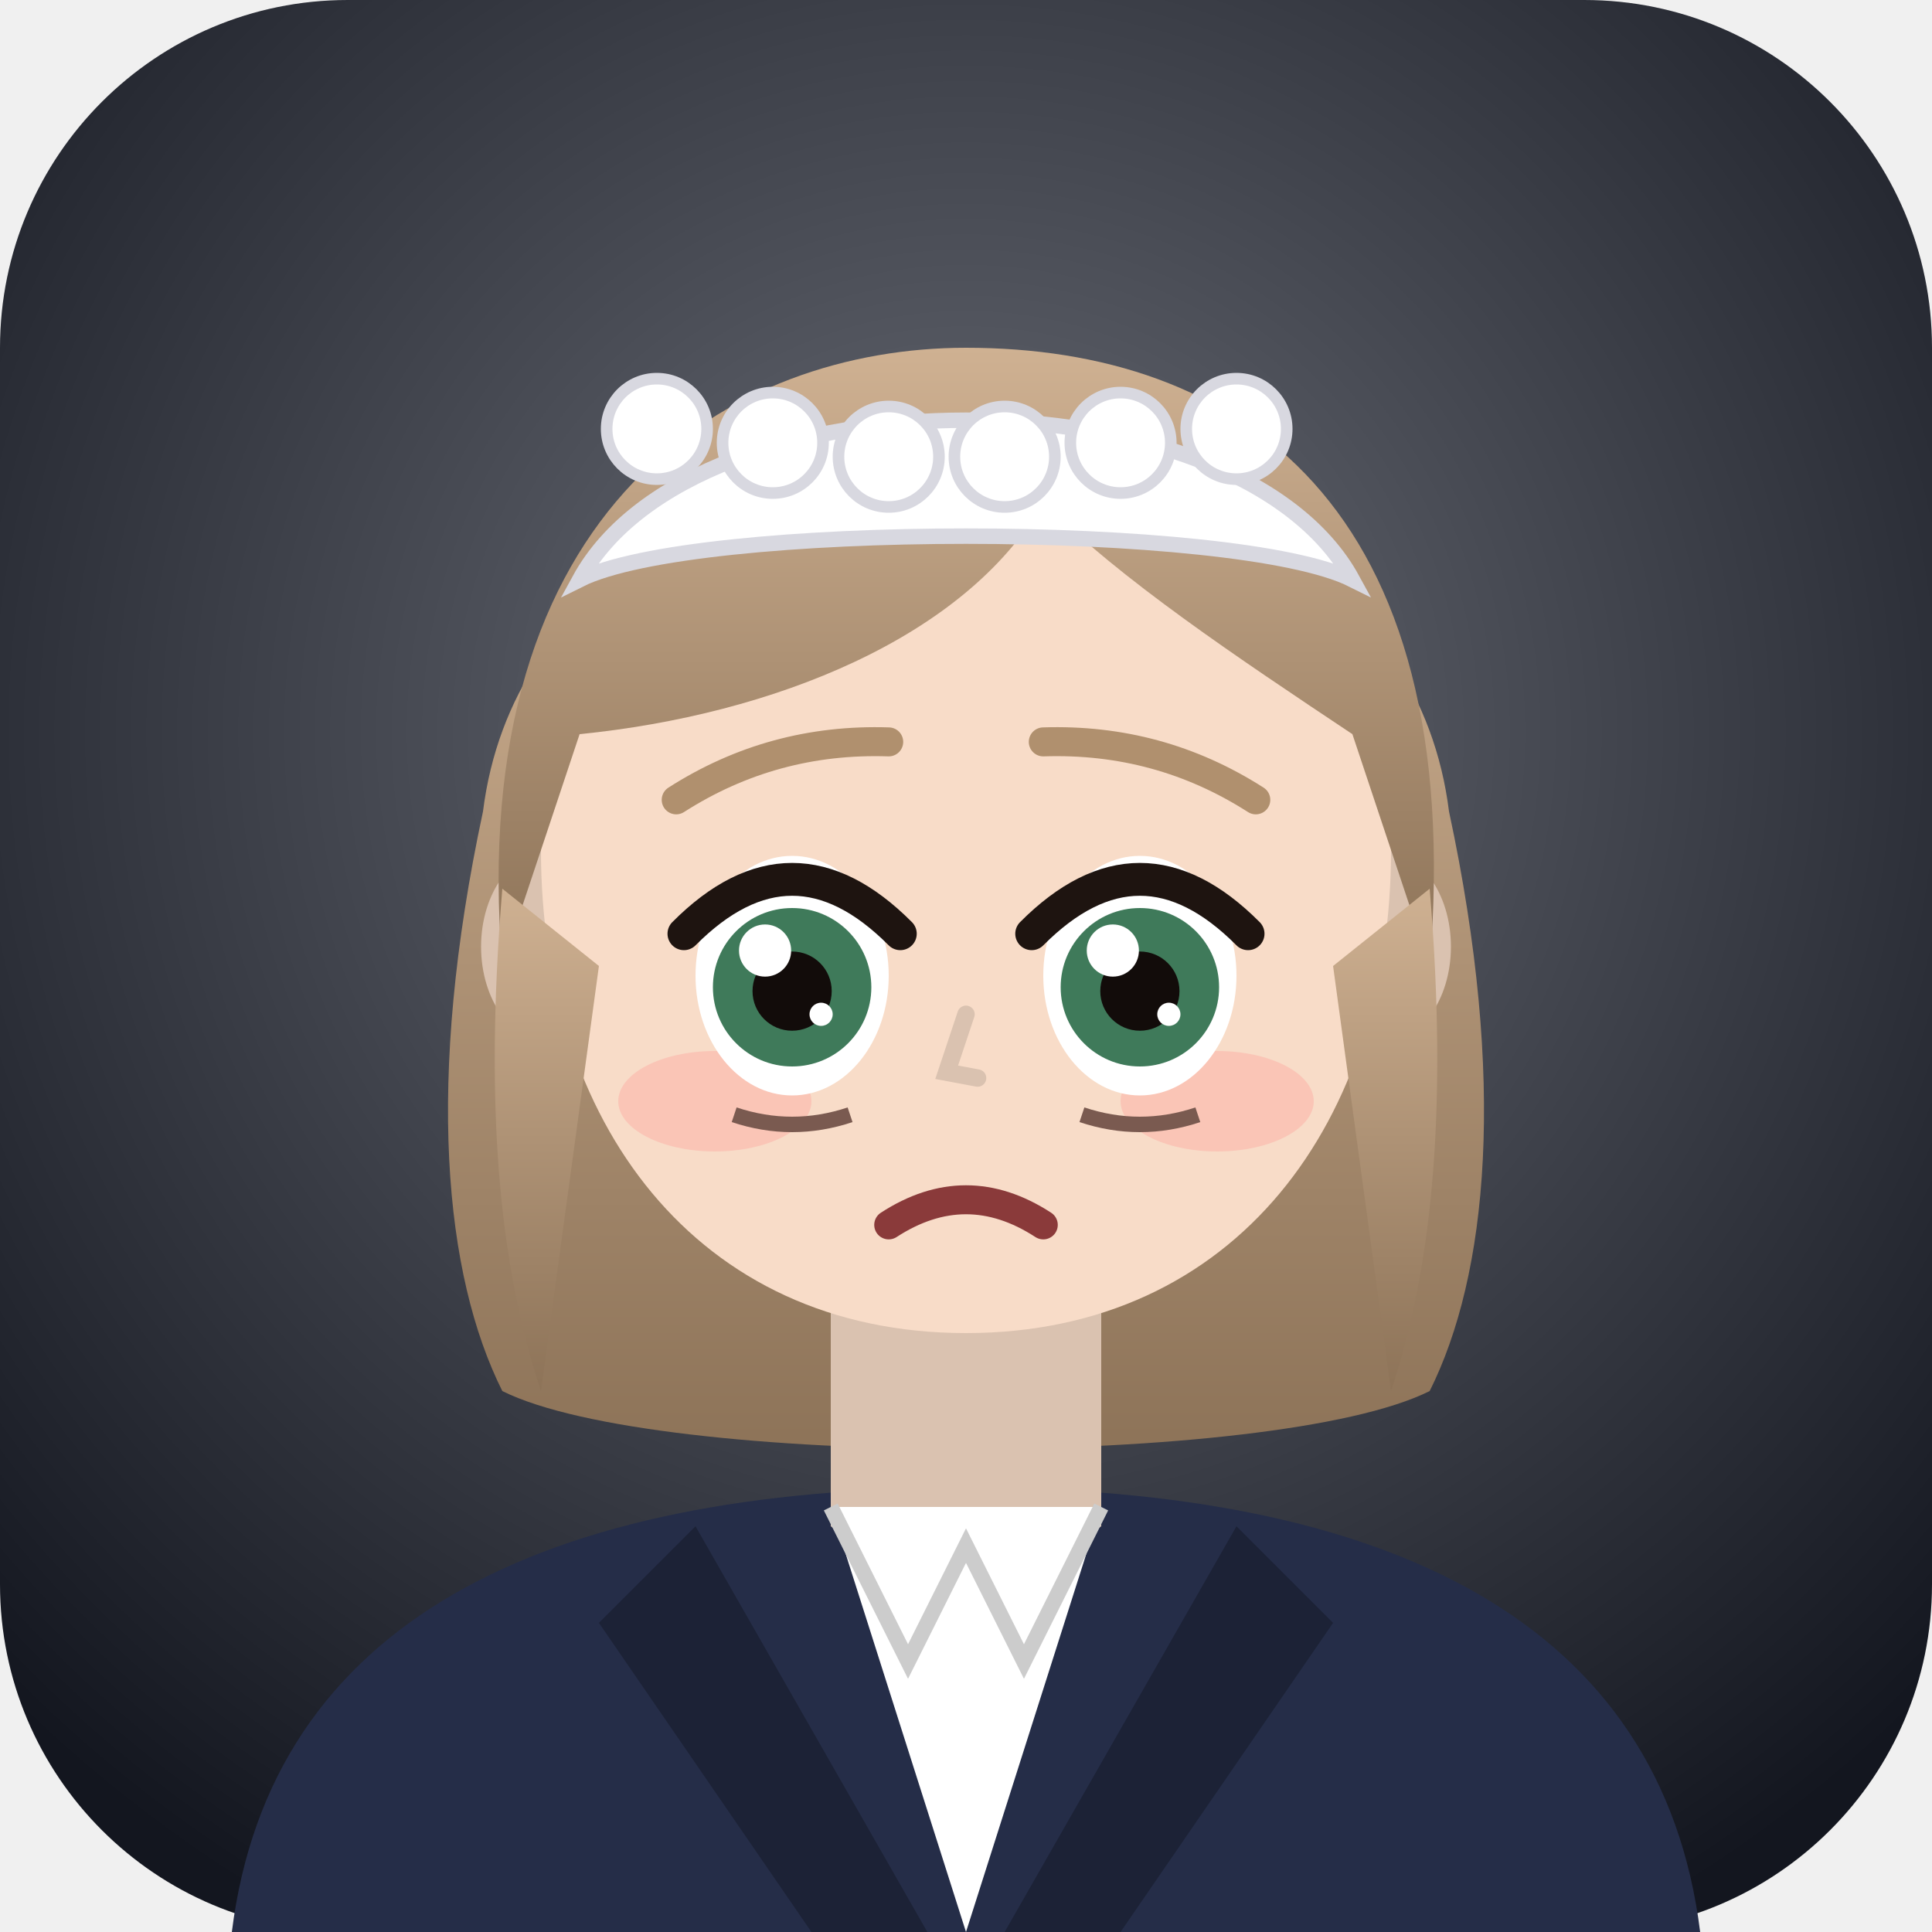
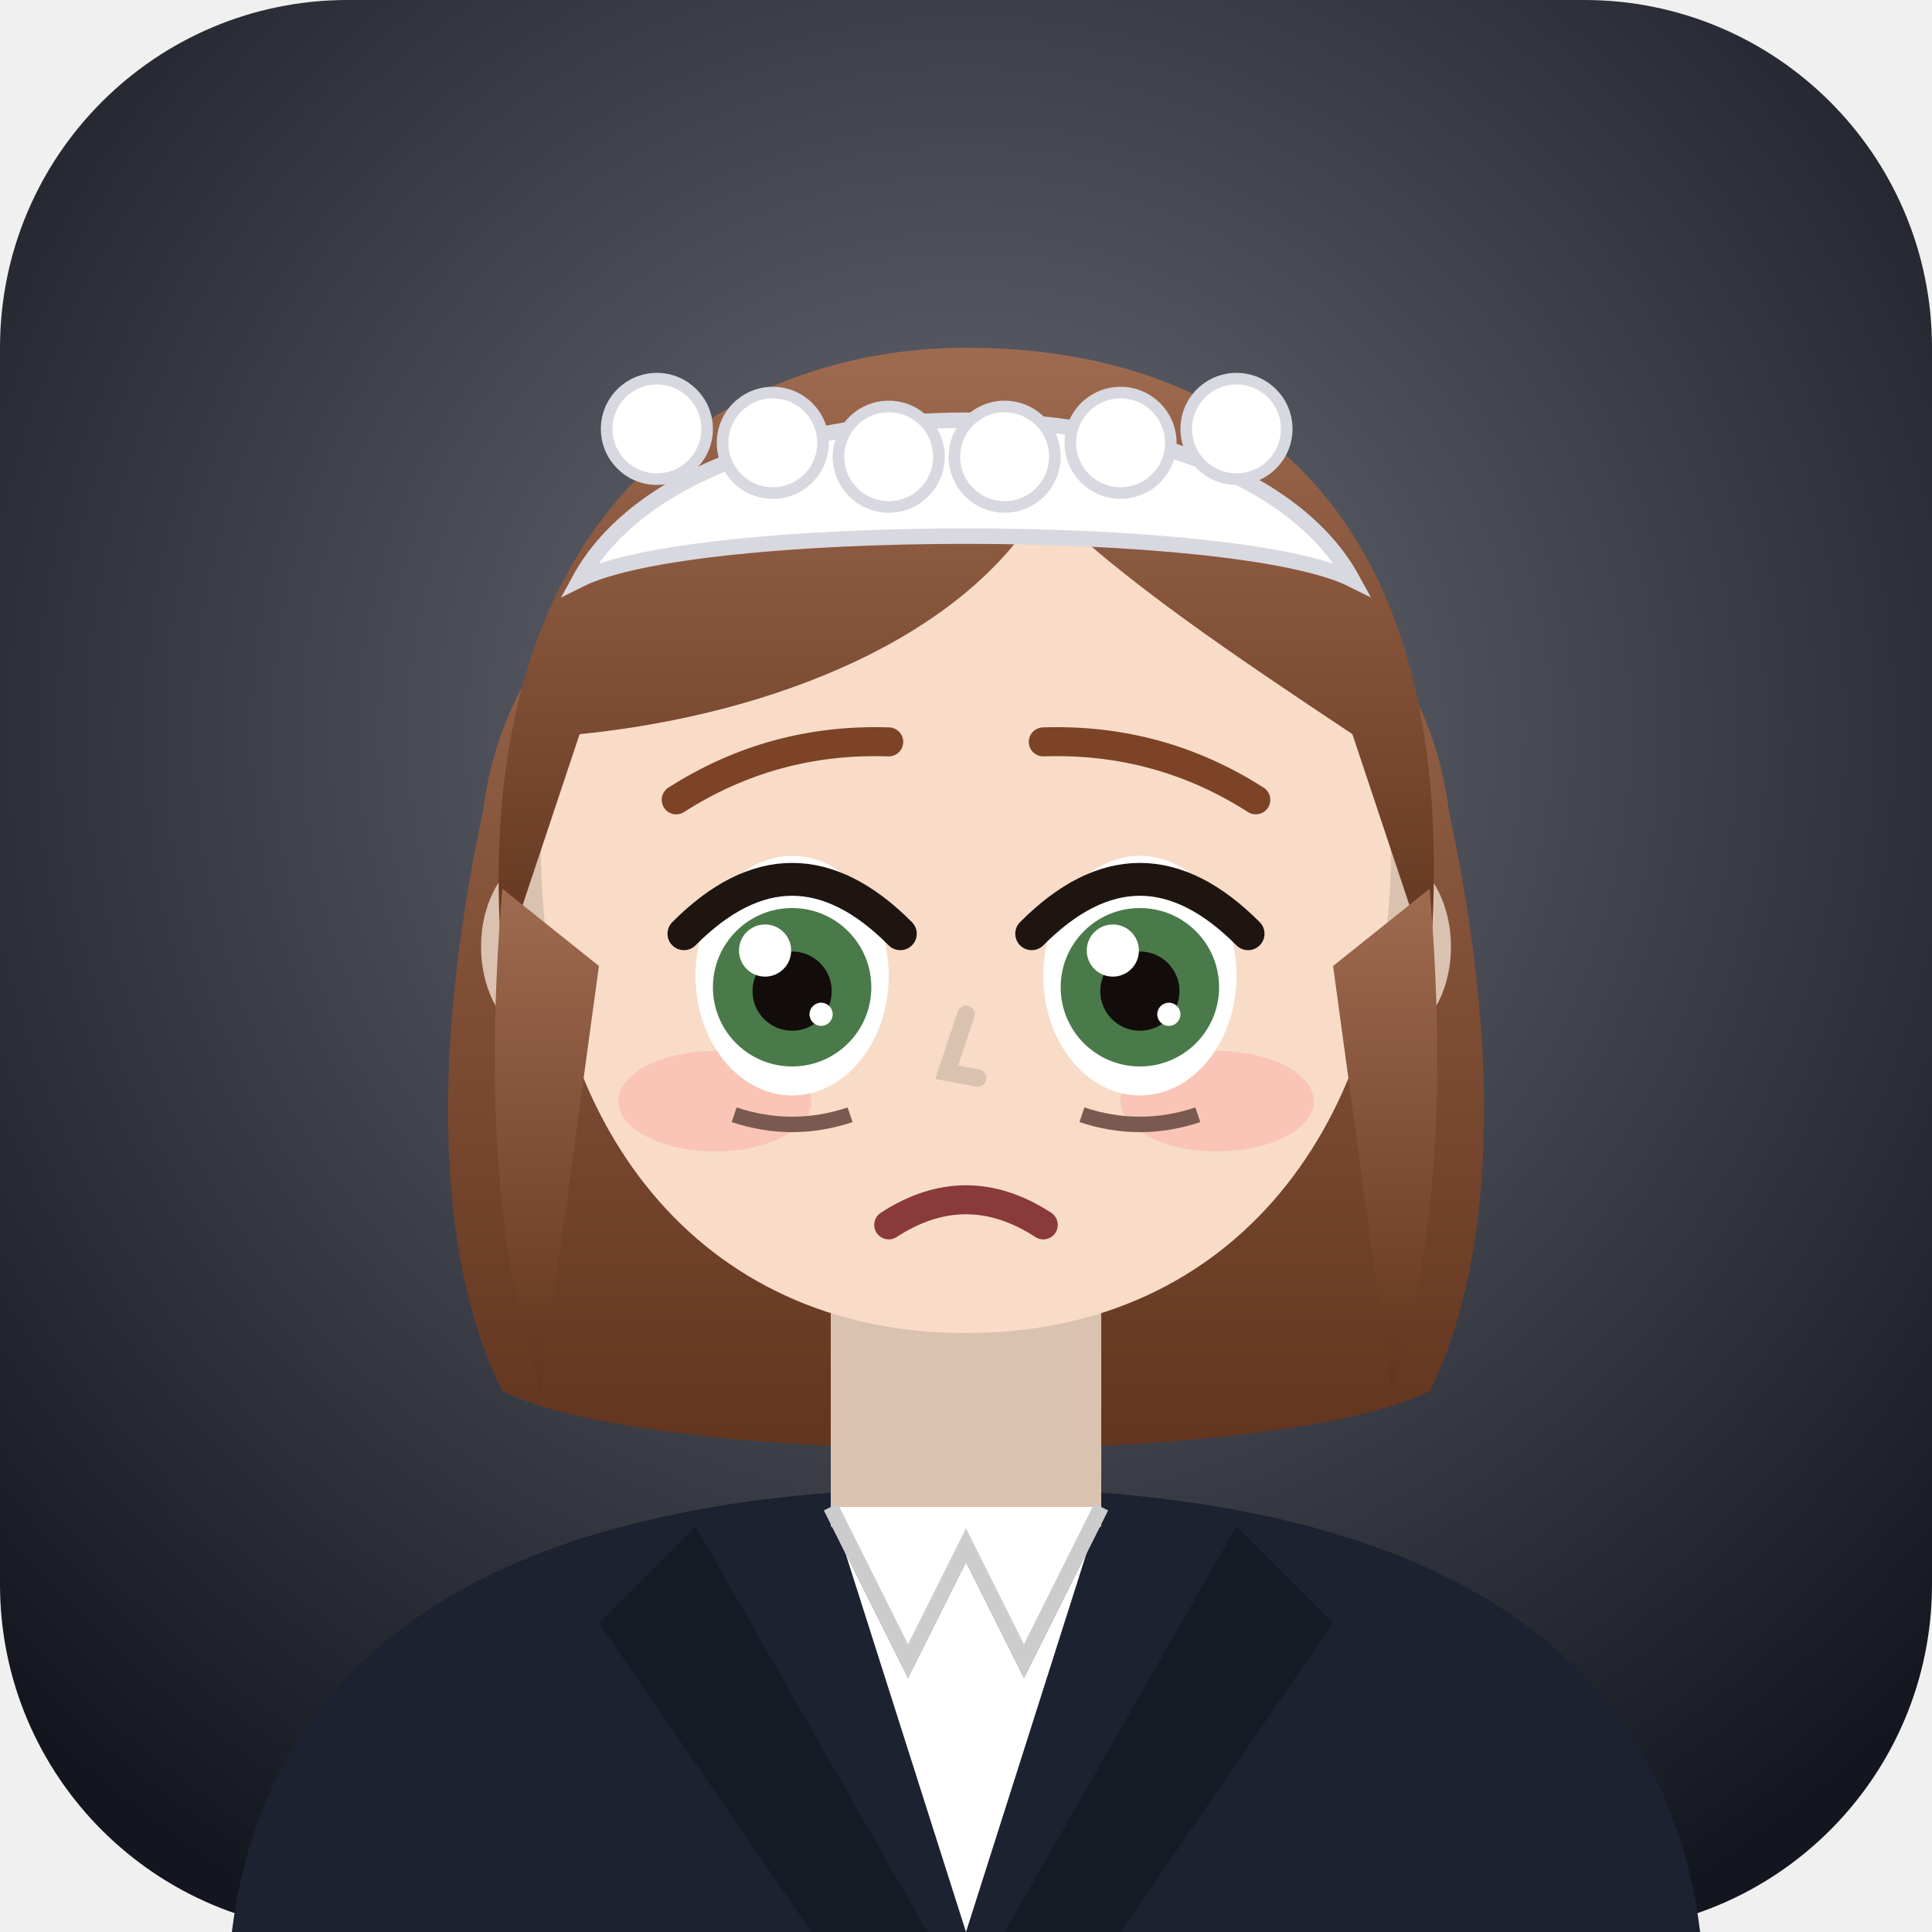
<svg xmlns="http://www.w3.org/2000/svg" class="oface" viewBox="0 0 100 100" width="256" height="256">
  <defs>
    <radialGradient id="fb" cx="50%" cy="38%" r="70%">
      <stop offset="0" stop-color="#6c6f78" />
      <stop offset="1" stop-color="#13161f" />
    </radialGradient>
    <linearGradient id="fh" x1="0" y1="0" x2="0" y2="1">
-       <stop offset="0" stop-color="#cfb192" />
-       <stop offset="1" stop-color="#8d7358" />
+       <stop offset="0" stop-color="#9f6b50" />
+       <stop offset="1" stop-color="#63351e" />
    </linearGradient>
  </defs>
  <rect width="100" height="100" rx="18" fill="url(#fb)" />
  <path d="M25 42 C22 56 23 66 26 72 C34 76 66 76 74 72 C77 66 78 56 75 42 C72 18 28 18 25 42 Z" fill="url(#fh)" />
-   <path d="M12 100 C14 84 28 77 50 77 C72 77 86 84 88 100 Z" fill="#252d48" />
+   <path d="M12 100 C14 84 28 77 50 77 C72 77 86 84 88 100 Z" fill="#1d2230" />
  <path d="M43 62 L57 62 L57 79 C53 82 47 82 43 79 Z" fill="#dac2b0" />
  <path d="M43 78 L50 100 L57 78 Z" fill="#ffffff" />
  <path d="M43 78 L47 86 L50 80 L53 86 L57 78" fill="#ffffff" stroke="#cccccc" stroke-width=".8" />
-   <path d="M36 79 L48 100 L42 100 L31 84 Z M64 79 L52 100 L58 100 L69 84 Z" fill="#1c2236" />
+   <path d="M36 79 L48 100 L42 100 L31 84 Z M64 79 L52 100 L58 100 L69 84 Z" fill="#161a24" />
  <ellipse cx="28.5" cy="49" rx="3.6" ry="5" fill="#dac2b0" />
  <ellipse cx="71.5" cy="49" rx="3.6" ry="5" fill="#dac2b0" />
  <path d="M28 44 C28 26 38 21 50 21 C62 21 72 26 72 44 C72 58 64 69 50 69 C36 69 28 58 28 44 Z" fill="#f8dcc8" />
  <ellipse cx="37" cy="57" rx="5" ry="2.6" fill="#ff8a8a" opacity="0.28" />
  <ellipse cx="63" cy="57" rx="5" ry="2.6" fill="#ff8a8a" opacity="0.28" />
  <ellipse cx="41" cy="50.5" rx="5" ry="6.2" fill="#fff" />
-   <circle cx="41" cy="51.1" r="4.1" fill="#3f7a5a" />
+   <circle cx="41" cy="51.1" r="4.1" fill="#4a7a4a" />
  <circle cx="41" cy="51.3" r="2.05" fill="#120c0a" />
  <circle cx="39.6" cy="49.2" r="1.35" fill="#fff" />
  <circle cx="42.5" cy="52.5" r=".6" fill="#fff" />
  <path d="M35.4 48.33 Q41 42.7 46.6 48.33" stroke="#1e1410" stroke-width="1.7" fill="none" stroke-linecap="round" />
  <path d="M38 57.7 Q41 58.7 44 57.7" stroke="#7a5a50" stroke-width=".8" fill="none" />
  <ellipse cx="59" cy="50.5" rx="5" ry="6.2" fill="#fff" />
-   <circle cx="59" cy="51.1" r="4.1" fill="#3f7a5a" />
+   <circle cx="59" cy="51.1" r="4.1" fill="#4a7a4a" />
  <circle cx="59" cy="51.3" r="2.05" fill="#120c0a" />
  <circle cx="57.6" cy="49.2" r="1.35" fill="#fff" />
  <circle cx="60.5" cy="52.5" r=".6" fill="#fff" />
  <path d="M53.4 48.33 Q59 42.7 64.6 48.33" stroke="#1e1410" stroke-width="1.7" fill="none" stroke-linecap="round" />
  <path d="M56 57.7 Q59 58.7 62 57.7" stroke="#7a5a50" stroke-width=".8" fill="none" />
-   <path d="M35 41.4 Q40 38.2 46 38.4" stroke="#b0906e" stroke-width="1.5" fill="none" stroke-linecap="round" />
-   <path d="M54 38.4 Q60 38.2 65 41.4" stroke="#b0906e" stroke-width="1.5" fill="none" stroke-linecap="round" />
+   <path d="M35 41.4 Q40 38.2 46 38.4" stroke="#7c4326" stroke-width="1.5" fill="none" stroke-linecap="round" />
+   <path d="M54 38.4 Q60 38.2 65 41.4" stroke="#7c4326" stroke-width="1.5" fill="none" stroke-linecap="round" />
  <path d="M50 52.5 l-1 3 l1.6 .3" stroke="#dac2b0" stroke-width=".9" fill="none" stroke-linecap="round" />
  <path d="M46 63.4 Q50 60.8 54 63.4" stroke="#8a3a3a" stroke-width="1.5" fill="none" stroke-linecap="round" />
  <path d="M26 50 C24 26 38 18 50 18 C64 18 76 26 74 50 L70 38 C64 34 58 30 54 26 C50 33 40 37 30 38 Z" fill="url(#fh)" />
  <path d="M26 46 C25 58 26 66 28 72 L31 50 Z M74 46 C75 58 74 66 72 72 L69 50 Z" fill="url(#fh)" />
  <path d="M30 30 C36 19 64 19 70 30 C64 27 36 27 30 30 Z" fill="#ffffff" stroke="#d8d8e0" stroke-width=".8" />
  <circle cx="34" cy="22.2" r="2.6" fill="#ffffff" stroke="#d8d8e0" stroke-width=".6" />
  <circle cx="40" cy="22.92" r="2.6" fill="#ffffff" stroke="#d8d8e0" stroke-width=".6" />
  <circle cx="46" cy="23.64" r="2.6" fill="#ffffff" stroke="#d8d8e0" stroke-width=".6" />
  <circle cx="52" cy="23.64" r="2.6" fill="#ffffff" stroke="#d8d8e0" stroke-width=".6" />
  <circle cx="58" cy="22.92" r="2.6" fill="#ffffff" stroke="#d8d8e0" stroke-width=".6" />
  <circle cx="64" cy="22.2" r="2.6" fill="#ffffff" stroke="#d8d8e0" stroke-width=".6" />
</svg>
